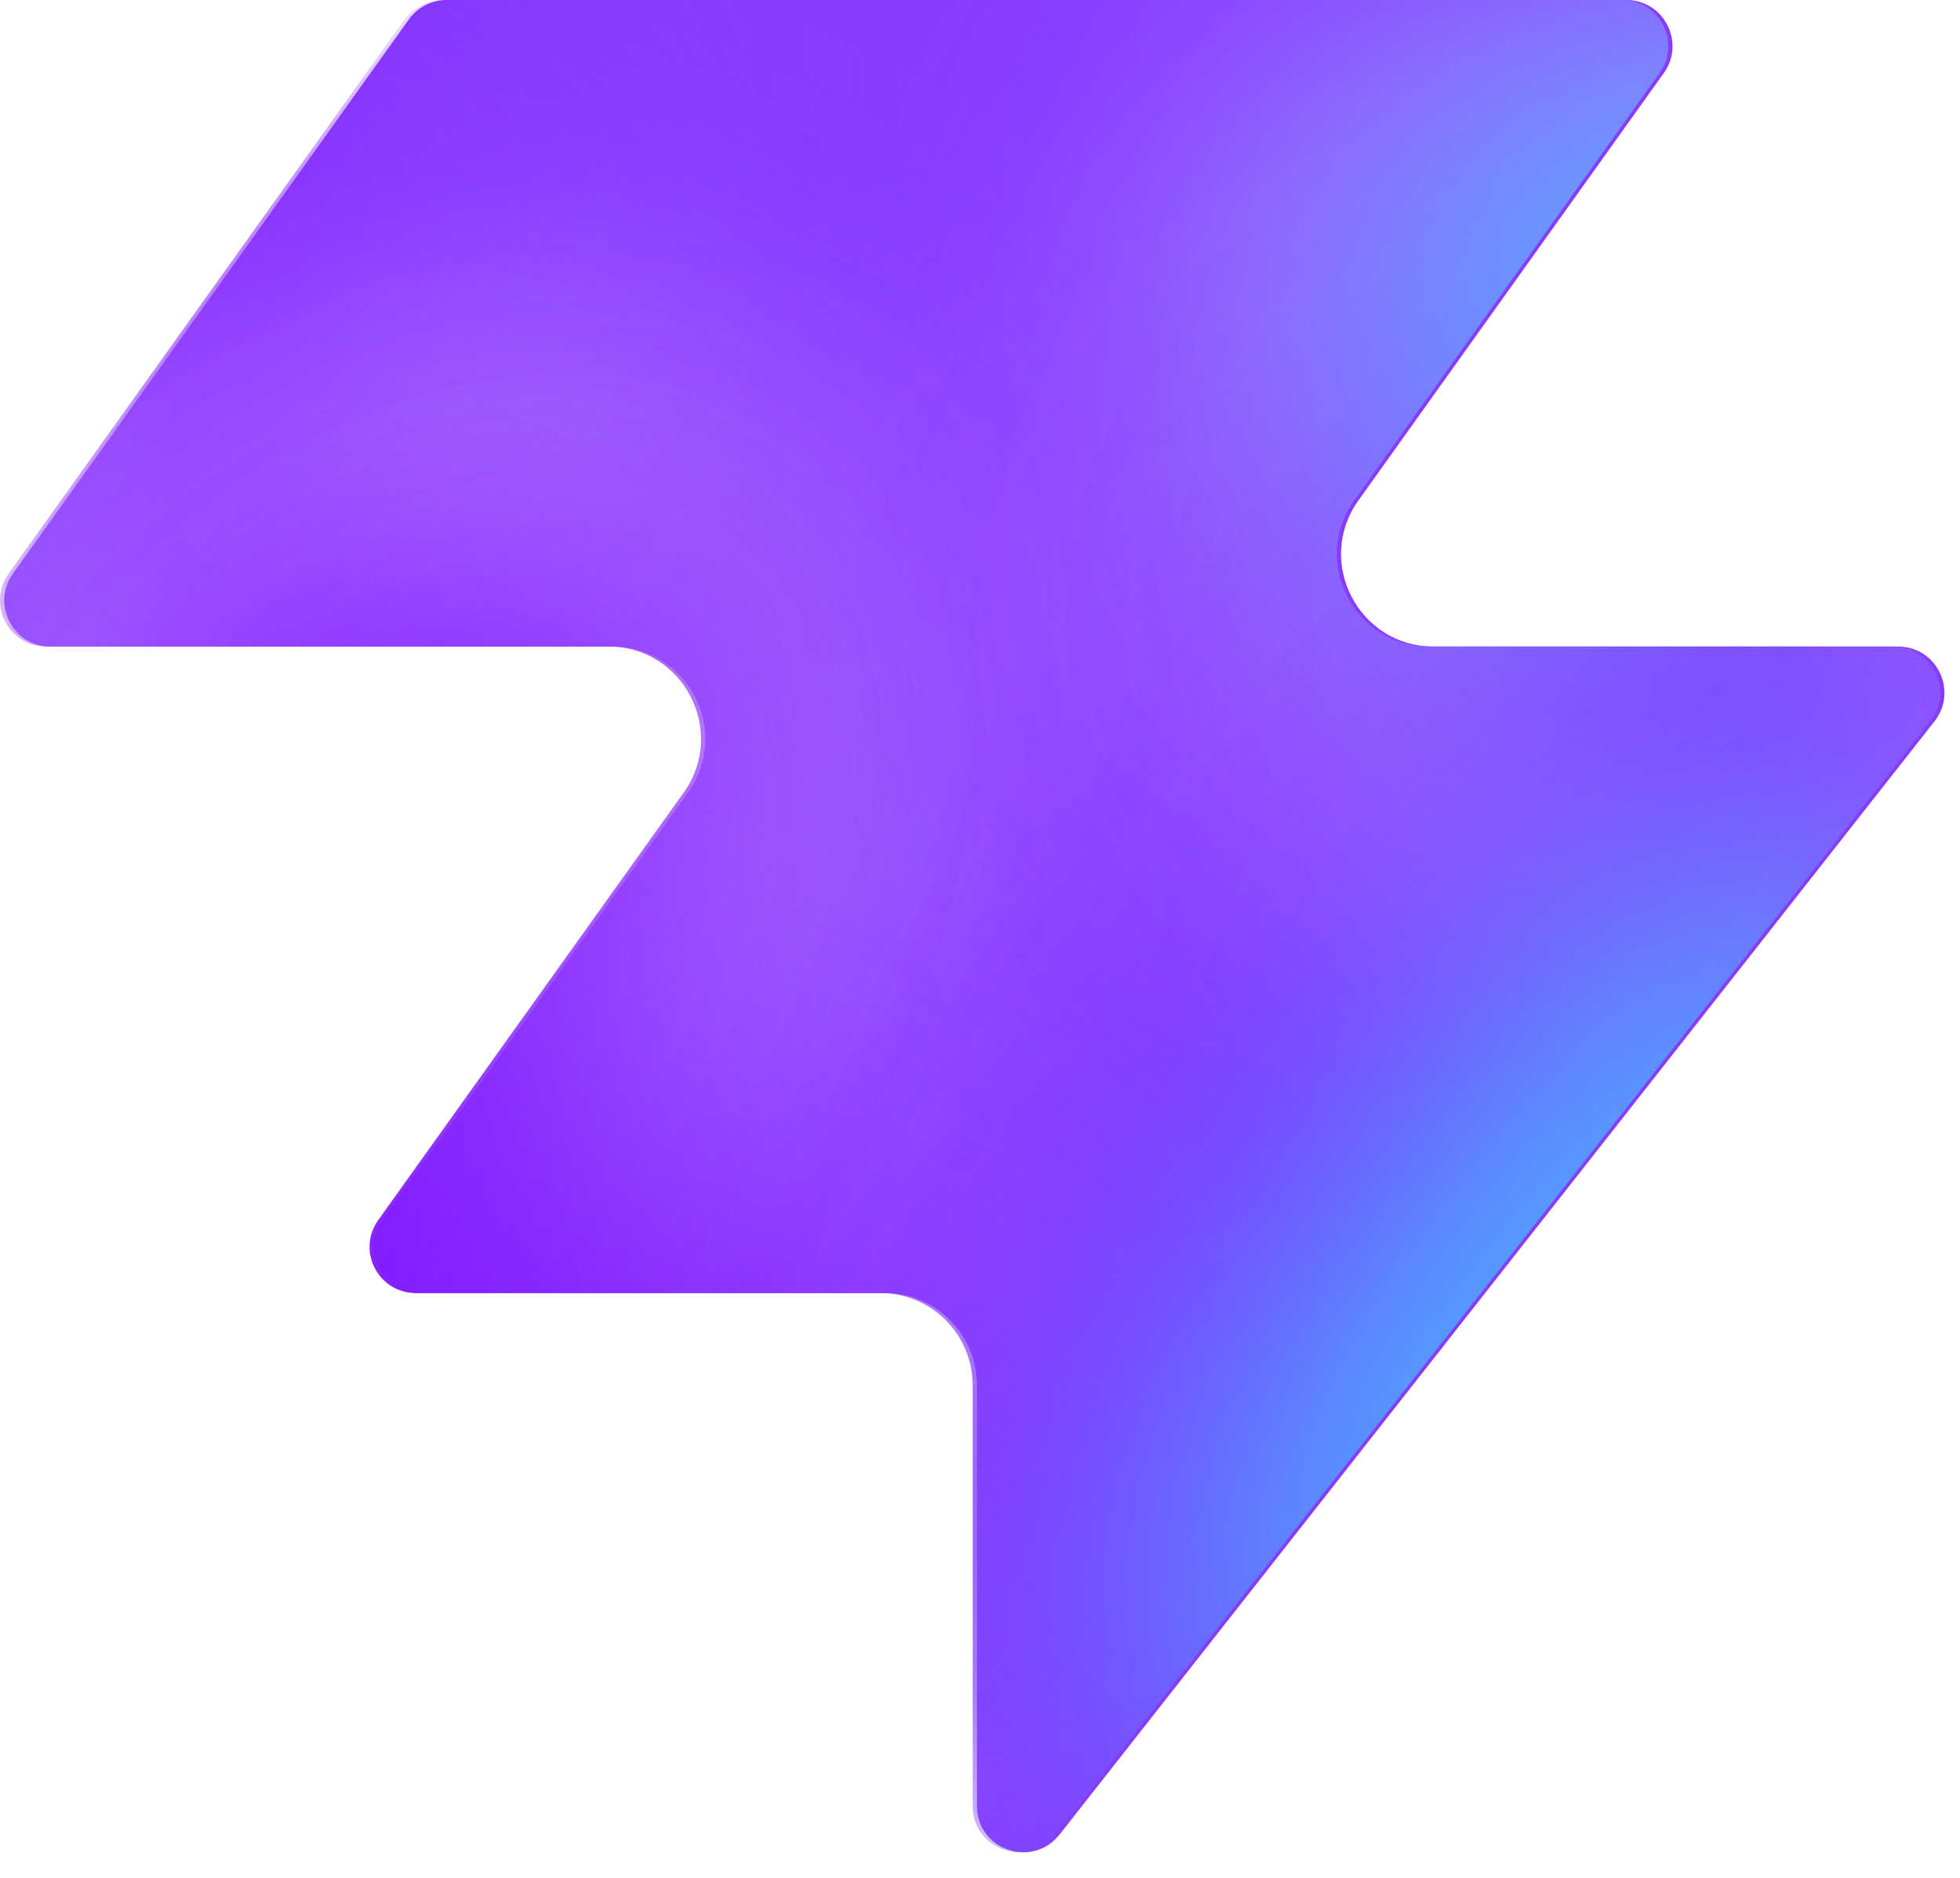
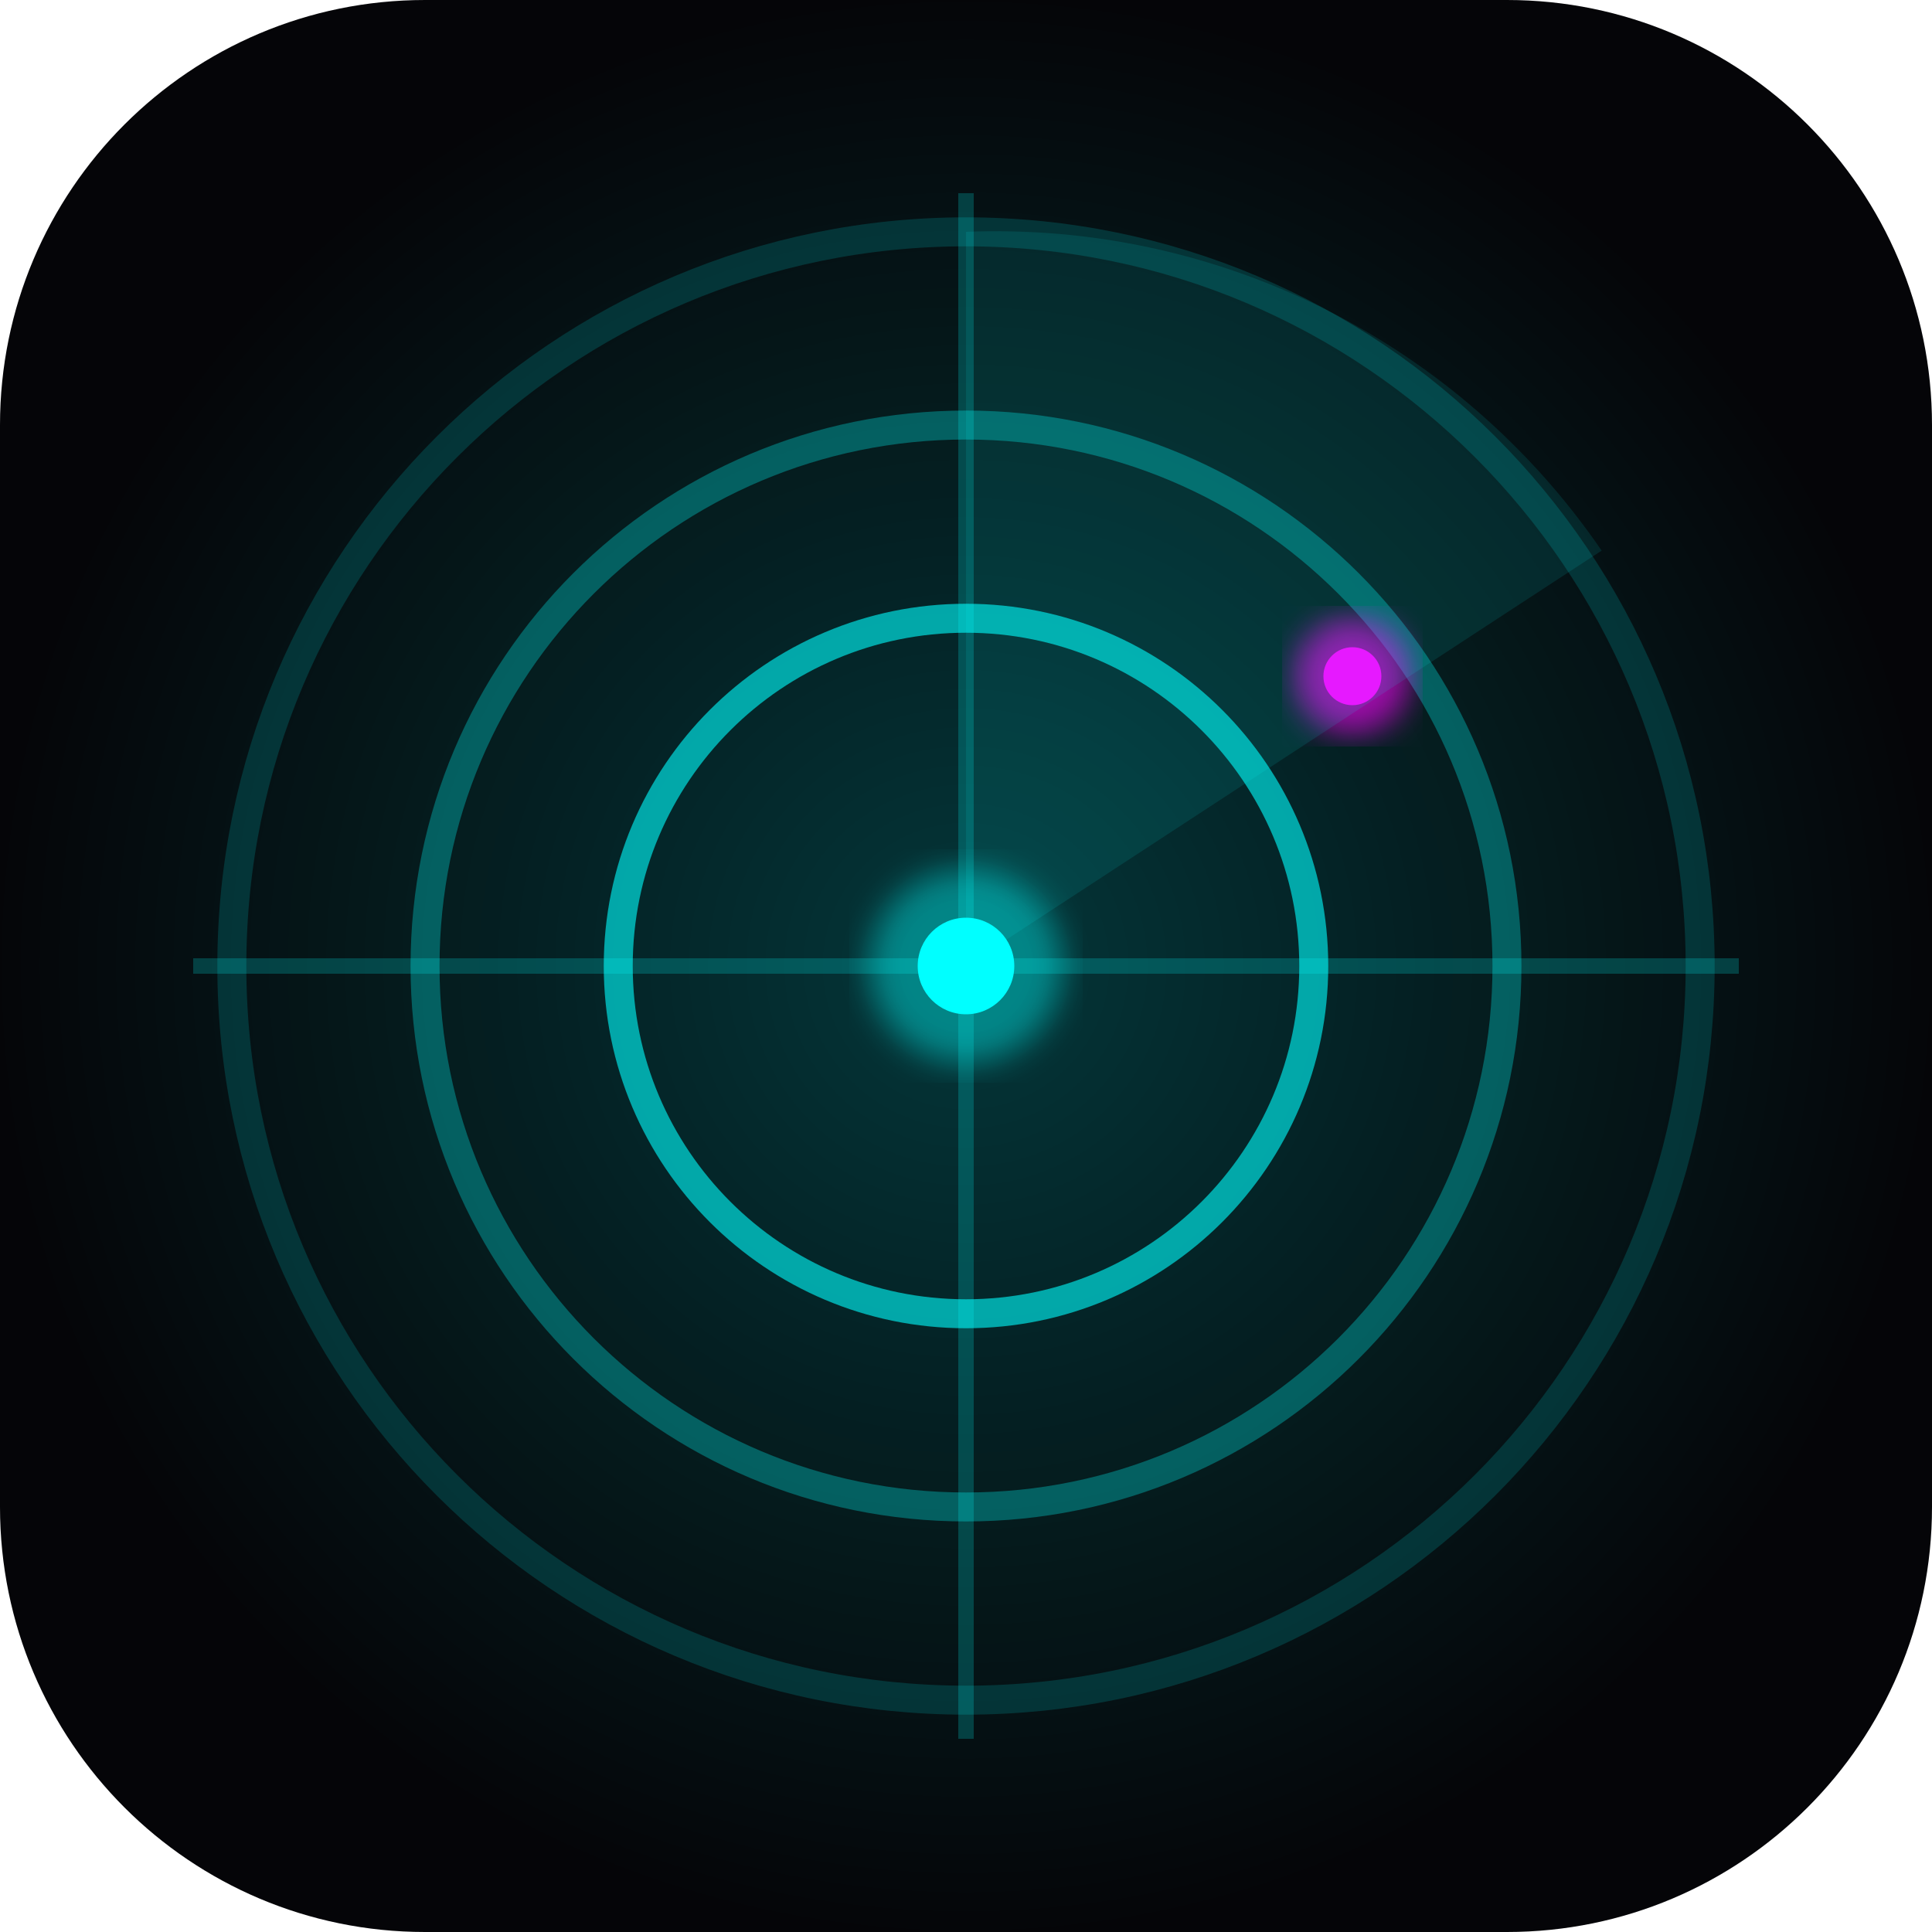
- <svg xmlns="http://www.w3.org/2000/svg" width="48" height="46" fill="none" viewBox="0 0 48 46">
-   <path fill="#863bff" d="M25.946 44.938c-.664.845-2.021.375-2.021-.698V33.937a2.26 2.26 0 0 0-2.262-2.262H10.287c-.92 0-1.456-1.04-.92-1.788l7.48-10.471c1.07-1.497 0-3.578-1.842-3.578H1.237c-.92 0-1.456-1.04-.92-1.788L10.013.474c.214-.297.556-.474.92-.474h28.894c.92 0 1.456 1.04.92 1.788l-7.48 10.471c-1.07 1.498 0 3.579 1.842 3.579h11.377c.943 0 1.473 1.088.89 1.83L25.947 44.94z" style="fill:#863bff;fill:color(display-p3 .525 .23 1);fill-opacity:1" />
-   <mask id="a" width="48" height="46" x="0" y="0" maskUnits="userSpaceOnUse" style="mask-type:alpha">
-     <path fill="#000" d="M25.842 44.938c-.664.844-2.021.375-2.021-.698V33.937a2.26 2.26 0 0 0-2.262-2.262H10.183c-.92 0-1.456-1.04-.92-1.788l7.48-10.471c1.07-1.498 0-3.579-1.842-3.579H1.133c-.92 0-1.456-1.04-.92-1.787L9.91.473c.214-.297.556-.474.92-.474h28.894c.92 0 1.456 1.04.92 1.788l-7.48 10.471c-1.07 1.498 0 3.578 1.842 3.578h11.377c.943 0 1.473 1.088.89 1.832L25.843 44.94z" style="fill:#000;fill-opacity:1" />
-   </mask>
-   <g mask="url(#a)">
-     <g filter="url(#b)">
-       <ellipse cx="5.508" cy="14.704" fill="#ede6ff" rx="5.508" ry="14.704" style="fill:#ede6ff;fill:color(display-p3 .927 .903 1);fill-opacity:1" transform="matrix(.00324 1 1 -.00324 -4.47 31.516)" />
-     </g>
-     <g filter="url(#c)">
-       <ellipse cx="10.399" cy="29.851" fill="#ede6ff" rx="10.399" ry="29.851" style="fill:#ede6ff;fill:color(display-p3 .927 .903 1);fill-opacity:1" transform="matrix(.00324 1 1 -.00324 -39.328 7.883)" />
-     </g>
-     <g filter="url(#d)">
-       <ellipse cx="5.508" cy="30.487" fill="#7e14ff" rx="5.508" ry="30.487" style="fill:#7e14ff;fill:color(display-p3 .492 .077 1);fill-opacity:1" transform="rotate(89.814 -25.913 -14.639)scale(1 -1)" />
-     </g>
-     <g filter="url(#e)">
-       <ellipse cx="5.508" cy="30.599" fill="#7e14ff" rx="5.508" ry="30.599" style="fill:#7e14ff;fill:color(display-p3 .492 .077 1);fill-opacity:1" transform="rotate(89.814 -32.644 -3.334)scale(1 -1)" />
-     </g>
-     <g filter="url(#f)">
-       <ellipse cx="5.508" cy="30.599" fill="#7e14ff" rx="5.508" ry="30.599" style="fill:#7e14ff;fill:color(display-p3 .492 .077 1);fill-opacity:1" transform="matrix(.00324 1 1 -.00324 -34.34 30.47)" />
-     </g>
-     <g filter="url(#g)">
-       <ellipse cx="14.072" cy="22.078" fill="#ede6ff" rx="14.072" ry="22.078" style="fill:#ede6ff;fill:color(display-p3 .927 .903 1);fill-opacity:1" transform="rotate(93.35 24.506 48.493)scale(-1 1)" />
-     </g>
-     <g filter="url(#h)">
-       <ellipse cx="3.47" cy="21.501" fill="#7e14ff" rx="3.47" ry="21.501" style="fill:#7e14ff;fill:color(display-p3 .492 .077 1);fill-opacity:1" transform="rotate(89.009 28.708 47.59)scale(-1 1)" />
-     </g>
-     <g filter="url(#i)">
-       <ellipse cx="3.47" cy="21.501" fill="#7e14ff" rx="3.47" ry="21.501" style="fill:#7e14ff;fill:color(display-p3 .492 .077 1);fill-opacity:1" transform="rotate(89.009 28.708 47.59)scale(-1 1)" />
-     </g>
-     <g filter="url(#j)">
-       <ellipse cx=".387" cy="8.972" fill="#7e14ff" rx="4.407" ry="29.108" style="fill:#7e14ff;fill:color(display-p3 .492 .077 1);fill-opacity:1" transform="rotate(39.51 .387 8.972)" />
-     </g>
-     <g filter="url(#k)">
-       <ellipse cx="47.523" cy="-6.092" fill="#7e14ff" rx="4.407" ry="29.108" style="fill:#7e14ff;fill:color(display-p3 .492 .077 1);fill-opacity:1" transform="rotate(37.892 47.523 -6.092)" />
-     </g>
-     <g filter="url(#l)">
-       <ellipse cx="41.412" cy="6.333" fill="#47bfff" rx="5.971" ry="9.665" style="fill:#47bfff;fill:color(display-p3 .28 .748 1);fill-opacity:1" transform="rotate(37.892 41.412 6.333)" />
-     </g>
-     <g filter="url(#m)">
-       <ellipse cx="-1.879" cy="38.332" fill="#7e14ff" rx="4.407" ry="29.108" style="fill:#7e14ff;fill:color(display-p3 .492 .077 1);fill-opacity:1" transform="rotate(37.892 -1.88 38.332)" />
-     </g>
-     <g filter="url(#n)">
-       <ellipse cx="-1.879" cy="38.332" fill="#7e14ff" rx="4.407" ry="29.108" style="fill:#7e14ff;fill:color(display-p3 .492 .077 1);fill-opacity:1" transform="rotate(37.892 -1.88 38.332)" />
-     </g>
-     <g filter="url(#o)">
-       <ellipse cx="35.651" cy="29.907" fill="#7e14ff" rx="4.407" ry="29.108" style="fill:#7e14ff;fill:color(display-p3 .492 .077 1);fill-opacity:1" transform="rotate(37.892 35.651 29.907)" />
-     </g>
-     <g filter="url(#p)">
-       <ellipse cx="38.418" cy="32.4" fill="#47bfff" rx="5.971" ry="15.297" style="fill:#47bfff;fill:color(display-p3 .28 .748 1);fill-opacity:1" transform="rotate(37.892 38.418 32.4)" />
-     </g>
-   </g>
+ <svg xmlns="http://www.w3.org/2000/svg" viewBox="0 0 100 100">
  <defs>
-     <filter id="b" width="60.045" height="41.654" x="-19.77" y="16.149" color-interpolation-filters="sRGB" filterUnits="userSpaceOnUse">
-       <feFlood flood-opacity="0" result="BackgroundImageFix" />
-       <feBlend in="SourceGraphic" in2="BackgroundImageFix" result="shape" />
-       <feGaussianBlur result="effect1_foregroundBlur_2002_17158" stdDeviation="7.659" />
-     </filter>
-     <filter id="c" width="90.34" height="51.437" x="-54.613" y="-7.533" color-interpolation-filters="sRGB" filterUnits="userSpaceOnUse">
-       <feFlood flood-opacity="0" result="BackgroundImageFix" />
-       <feBlend in="SourceGraphic" in2="BackgroundImageFix" result="shape" />
-       <feGaussianBlur result="effect1_foregroundBlur_2002_17158" stdDeviation="7.659" />
-     </filter>
-     <filter id="d" width="79.355" height="29.4" x="-49.64" y="2.03" color-interpolation-filters="sRGB" filterUnits="userSpaceOnUse">
-       <feFlood flood-opacity="0" result="BackgroundImageFix" />
-       <feBlend in="SourceGraphic" in2="BackgroundImageFix" result="shape" />
-       <feGaussianBlur result="effect1_foregroundBlur_2002_17158" stdDeviation="4.596" />
-     </filter>
-     <filter id="e" width="79.579" height="29.4" x="-45.045" y="20.029" color-interpolation-filters="sRGB" filterUnits="userSpaceOnUse">
-       <feFlood flood-opacity="0" result="BackgroundImageFix" />
-       <feBlend in="SourceGraphic" in2="BackgroundImageFix" result="shape" />
-       <feGaussianBlur result="effect1_foregroundBlur_2002_17158" stdDeviation="4.596" />
-     </filter>
-     <filter id="f" width="79.579" height="29.4" x="-43.513" y="21.178" color-interpolation-filters="sRGB" filterUnits="userSpaceOnUse">
-       <feFlood flood-opacity="0" result="BackgroundImageFix" />
-       <feBlend in="SourceGraphic" in2="BackgroundImageFix" result="shape" />
-       <feGaussianBlur result="effect1_foregroundBlur_2002_17158" stdDeviation="4.596" />
-     </filter>
-     <filter id="g" width="74.749" height="58.852" x="15.756" y="-17.901" color-interpolation-filters="sRGB" filterUnits="userSpaceOnUse">
-       <feFlood flood-opacity="0" result="BackgroundImageFix" />
-       <feBlend in="SourceGraphic" in2="BackgroundImageFix" result="shape" />
-       <feGaussianBlur result="effect1_foregroundBlur_2002_17158" stdDeviation="7.659" />
-     </filter>
-     <filter id="h" width="61.377" height="25.362" x="23.548" y="2.284" color-interpolation-filters="sRGB" filterUnits="userSpaceOnUse">
-       <feFlood flood-opacity="0" result="BackgroundImageFix" />
-       <feBlend in="SourceGraphic" in2="BackgroundImageFix" result="shape" />
-       <feGaussianBlur result="effect1_foregroundBlur_2002_17158" stdDeviation="4.596" />
-     </filter>
-     <filter id="i" width="61.377" height="25.362" x="23.548" y="2.284" color-interpolation-filters="sRGB" filterUnits="userSpaceOnUse">
-       <feFlood flood-opacity="0" result="BackgroundImageFix" />
-       <feBlend in="SourceGraphic" in2="BackgroundImageFix" result="shape" />
-       <feGaussianBlur result="effect1_foregroundBlur_2002_17158" stdDeviation="4.596" />
-     </filter>
-     <filter id="j" width="56.045" height="63.649" x="-27.636" y="-22.853" color-interpolation-filters="sRGB" filterUnits="userSpaceOnUse">
-       <feFlood flood-opacity="0" result="BackgroundImageFix" />
-       <feBlend in="SourceGraphic" in2="BackgroundImageFix" result="shape" />
-       <feGaussianBlur result="effect1_foregroundBlur_2002_17158" stdDeviation="4.596" />
-     </filter>
-     <filter id="k" width="54.814" height="64.646" x="20.116" y="-38.415" color-interpolation-filters="sRGB" filterUnits="userSpaceOnUse">
-       <feFlood flood-opacity="0" result="BackgroundImageFix" />
-       <feBlend in="SourceGraphic" in2="BackgroundImageFix" result="shape" />
-       <feGaussianBlur result="effect1_foregroundBlur_2002_17158" stdDeviation="4.596" />
-     </filter>
-     <filter id="l" width="33.541" height="35.313" x="24.641" y="-11.323" color-interpolation-filters="sRGB" filterUnits="userSpaceOnUse">
-       <feFlood flood-opacity="0" result="BackgroundImageFix" />
-       <feBlend in="SourceGraphic" in2="BackgroundImageFix" result="shape" />
-       <feGaussianBlur result="effect1_foregroundBlur_2002_17158" stdDeviation="4.596" />
-     </filter>
-     <filter id="m" width="54.814" height="64.646" x="-29.286" y="6.009" color-interpolation-filters="sRGB" filterUnits="userSpaceOnUse">
-       <feFlood flood-opacity="0" result="BackgroundImageFix" />
-       <feBlend in="SourceGraphic" in2="BackgroundImageFix" result="shape" />
-       <feGaussianBlur result="effect1_foregroundBlur_2002_17158" stdDeviation="4.596" />
-     </filter>
-     <filter id="n" width="54.814" height="64.646" x="-29.286" y="6.009" color-interpolation-filters="sRGB" filterUnits="userSpaceOnUse">
-       <feFlood flood-opacity="0" result="BackgroundImageFix" />
-       <feBlend in="SourceGraphic" in2="BackgroundImageFix" result="shape" />
-       <feGaussianBlur result="effect1_foregroundBlur_2002_17158" stdDeviation="4.596" />
-     </filter>
-     <filter id="o" width="54.814" height="64.646" x="8.244" y="-2.416" color-interpolation-filters="sRGB" filterUnits="userSpaceOnUse">
-       <feFlood flood-opacity="0" result="BackgroundImageFix" />
-       <feBlend in="SourceGraphic" in2="BackgroundImageFix" result="shape" />
-       <feGaussianBlur result="effect1_foregroundBlur_2002_17158" stdDeviation="4.596" />
-     </filter>
-     <filter id="p" width="39.409" height="43.623" x="18.713" y="10.588" color-interpolation-filters="sRGB" filterUnits="userSpaceOnUse">
-       <feFlood flood-opacity="0" result="BackgroundImageFix" />
-       <feBlend in="SourceGraphic" in2="BackgroundImageFix" result="shape" />
-       <feGaussianBlur result="effect1_foregroundBlur_2002_17158" stdDeviation="4.596" />
+     <radialGradient id="glow" cx="50%" cy="50%" r="50%" fx="50%" fy="50%">
+       <stop offset="0%" style="stop-color:#00ffff;stop-opacity:0.2" />
+       <stop offset="100%" style="stop-color:#00ffff;stop-opacity:0" />
+     </radialGradient>
+     <filter id="blurFilter">
+       <feGaussianBlur in="SourceGraphic" stdDeviation="0.8" />
    </filter>
  </defs>
+   <rect width="100" height="100" rx="22" fill="#050508" />
+   <rect width="100" height="100" rx="22" fill="url(#glow)" />
+   <circle cx="50" cy="50" r="38" fill="none" stroke="#00ffff" stroke-width="1.5" opacity="0.15" />
+   <circle cx="50" cy="50" r="28" fill="none" stroke="#00ffff" stroke-width="1.5" opacity="0.3" />
+   <circle cx="50" cy="50" r="18" fill="none" stroke="#00ffff" stroke-width="1.5" opacity="0.6" />
+   <line x1="50" y1="10" x2="50" y2="90" stroke="#00ffff" stroke-width="0.8" opacity="0.2" />
+   <line x1="10" y1="50" x2="90" y2="50" stroke="#00ffff" stroke-width="0.8" opacity="0.2" />
+   <circle cx="50" cy="50" r="5" fill="#00ffff" filter="url(#blurFilter)" opacity="0.4" />
+   <circle cx="50" cy="50" r="2.5" fill="#00ffff" />
+   <circle cx="70" cy="35" r="3" fill="#ff00ff" filter="url(#blurFilter)" opacity="0.6">
+     <animate attributeName="opacity" values="0.2;0.8;0.2" dur="2s" repeatCount="indefinite" />
+   </circle>
+   <circle cx="70" cy="35" r="1.5" fill="#ff00ff" />
+   <path d="M50 50 L50 12 A38 38 0 0 1 82.9 28.5 Z" fill="#00ffff" opacity="0.1">
+     <animateTransform attributeName="transform" type="rotate" from="0 50 50" to="360 50 50" dur="4s" repeatCount="indefinite" />
+   </path>
</svg>
